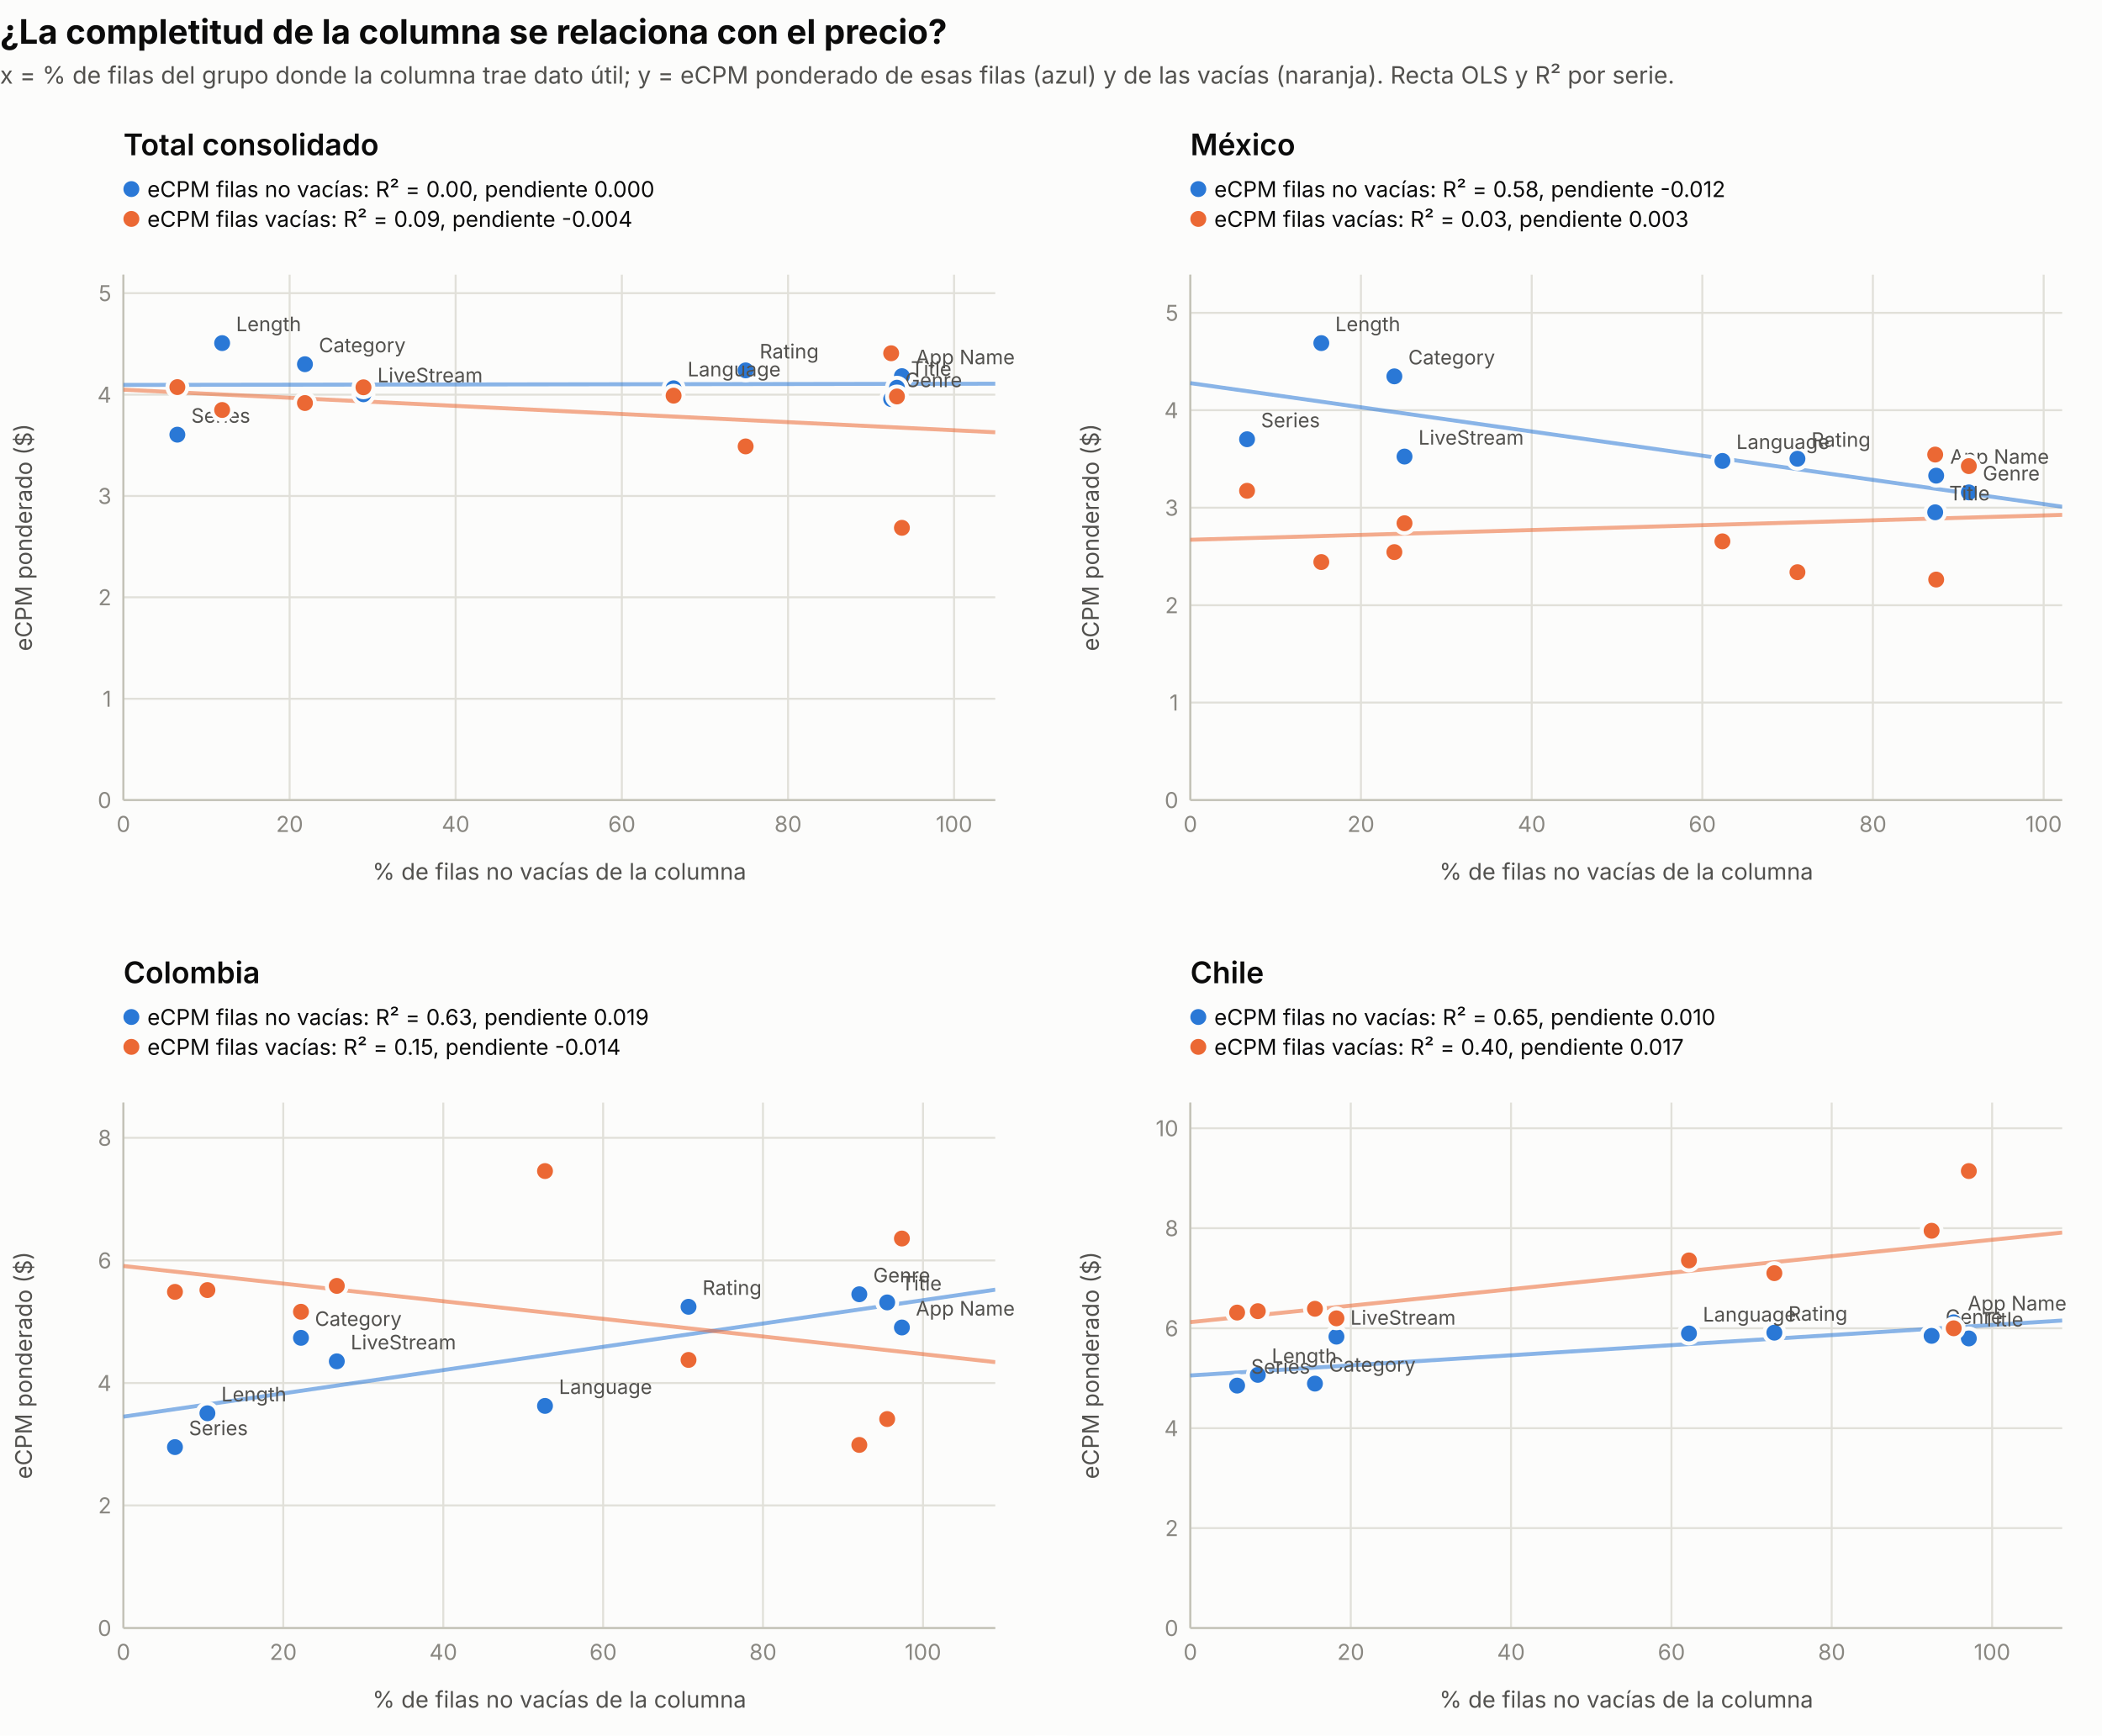
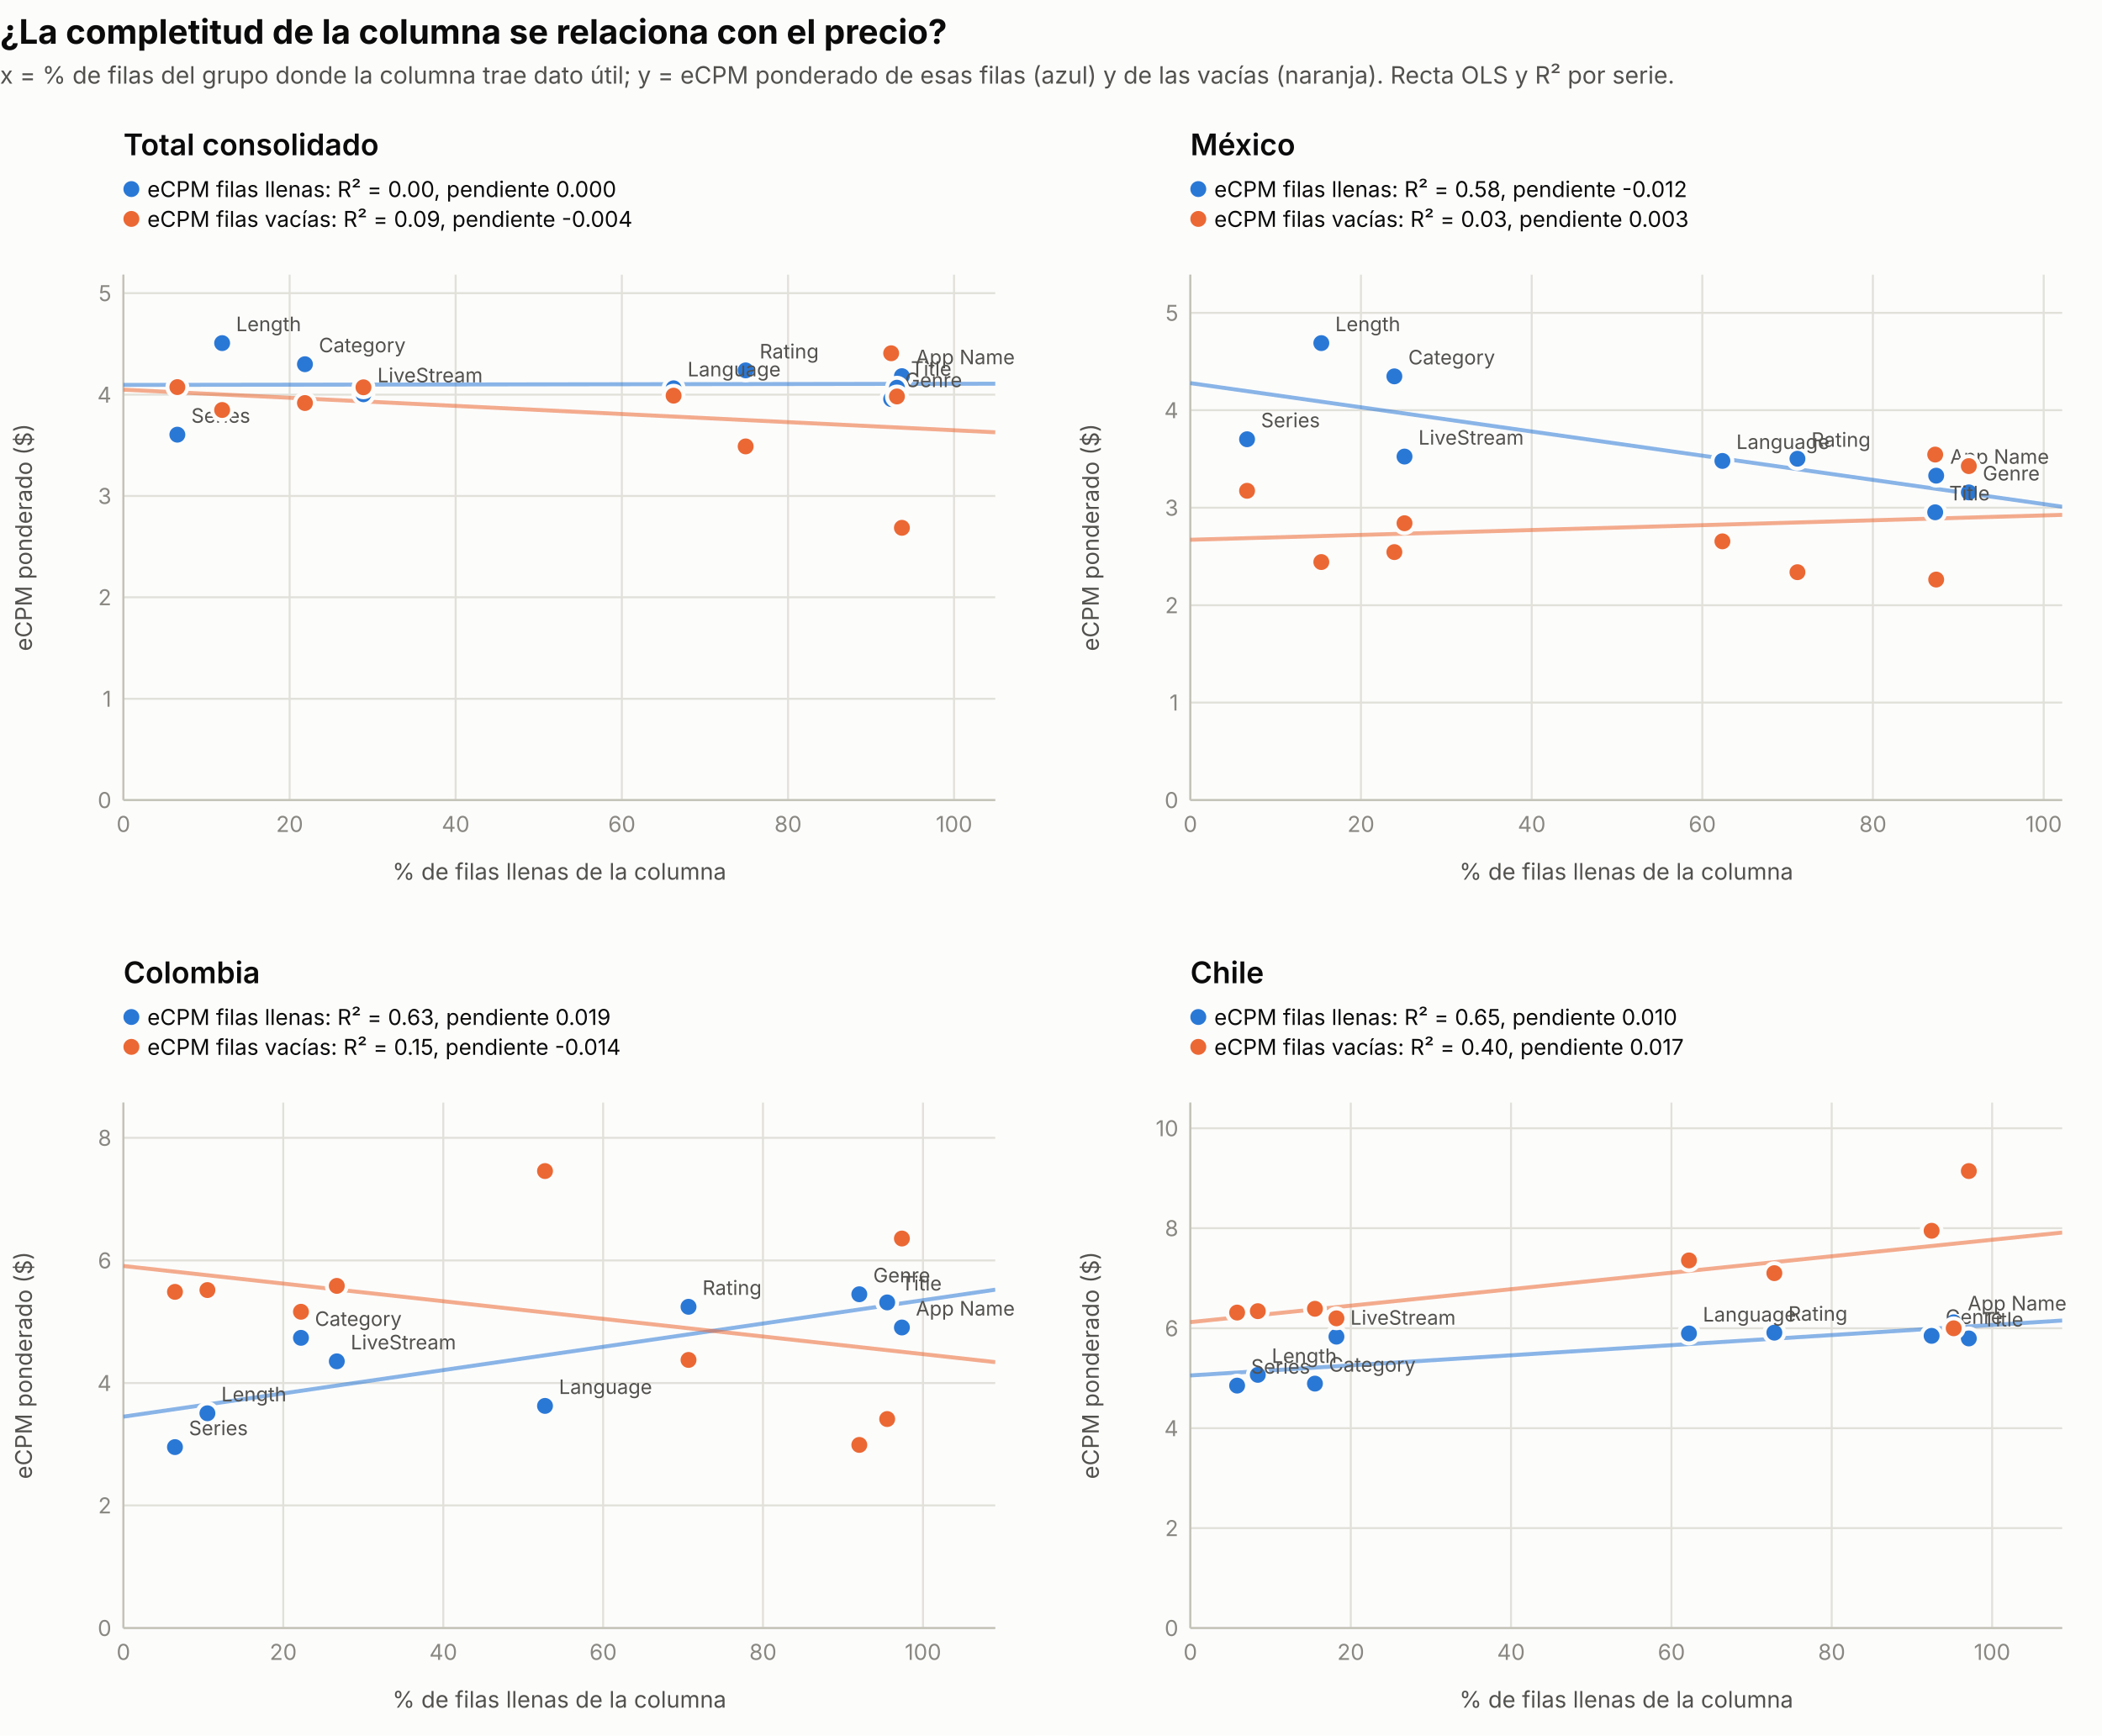
<svg xmlns="http://www.w3.org/2000/svg" width="1056" height="872" viewBox="0 0 1056 872" font-family="system-ui,-apple-system,Segoe UI,sans-serif">
  <rect width="1056" height="872" fill="#fcfcfb" />
  <text x="0" y="22" font-size="17" font-weight="700" fill="#0b0b0b">¿La completitud de la columna se relaciona con el precio?</text>
  <text x="0" y="42" font-size="12" fill="#52514e">x = % de filas del grupo donde la columna trae dato útil; y = eCPM ponderado de esas filas (azul) y de las vacías (naranja). Recta OLS y R² por serie.</text>
  <g transform="translate(0,56)">
    <rect x="0" y="0" width="520" height="400" fill="#fcfcfb" />
    <text x="62" y="22" font-size="15" font-weight="600" fill="#0b0b0b">Total consolidado</text>
    <line x1="62.0" y1="82" x2="62.0" y2="346" stroke="#e1e0d9" stroke-width="1" />
    <text x="62.0" y="362" font-size="11" text-anchor="middle" fill="#898781">0</text>
    <line x1="145.5" y1="82" x2="145.5" y2="346" stroke="#e1e0d9" stroke-width="1" />
    <text x="145.5" y="362" font-size="11" text-anchor="middle" fill="#898781">20</text>
    <line x1="228.9" y1="82" x2="228.9" y2="346" stroke="#e1e0d9" stroke-width="1" />
    <text x="228.9" y="362" font-size="11" text-anchor="middle" fill="#898781">40</text>
    <line x1="312.4" y1="82" x2="312.4" y2="346" stroke="#e1e0d9" stroke-width="1" />
    <text x="312.4" y="362" font-size="11" text-anchor="middle" fill="#898781">60</text>
    <line x1="395.9" y1="82" x2="395.9" y2="346" stroke="#e1e0d9" stroke-width="1" />
    <text x="395.9" y="362" font-size="11" text-anchor="middle" fill="#898781">80</text>
    <line x1="479.3" y1="82" x2="479.3" y2="346" stroke="#e1e0d9" stroke-width="1" />
    <text x="479.3" y="362" font-size="11" text-anchor="middle" fill="#898781">100</text>
    <line x1="62" y1="346.0" x2="500" y2="346.0" stroke="#e1e0d9" stroke-width="1" />
    <text x="56" y="350.0" font-size="11" text-anchor="end" fill="#898781">0</text>
    <line x1="62" y1="295.1" x2="500" y2="295.1" stroke="#e1e0d9" stroke-width="1" />
    <text x="56" y="299.1" font-size="11" text-anchor="end" fill="#898781">1</text>
    <line x1="62" y1="244.1" x2="500" y2="244.1" stroke="#e1e0d9" stroke-width="1" />
    <text x="56" y="248.1" font-size="11" text-anchor="end" fill="#898781">2</text>
    <line x1="62" y1="193.2" x2="500" y2="193.2" stroke="#e1e0d9" stroke-width="1" />
    <text x="56" y="197.2" font-size="11" text-anchor="end" fill="#898781">3</text>
    <line x1="62" y1="142.3" x2="500" y2="142.3" stroke="#e1e0d9" stroke-width="1" />
    <text x="56" y="146.3" font-size="11" text-anchor="end" fill="#898781">4</text>
    <line x1="62" y1="91.3" x2="500" y2="91.3" stroke="#e1e0d9" stroke-width="1" />
    <text x="56" y="95.3" font-size="11" text-anchor="end" fill="#898781">5</text>
    <line x1="62" y1="346" x2="500" y2="346" stroke="#c3c2b7" stroke-width="1" />
    <line x1="62" y1="82" x2="62" y2="346" stroke="#c3c2b7" stroke-width="1" />
-     <text x="281.0" y="386" font-size="11.5" text-anchor="middle" fill="#52514e">% de filas no vacías de la columna</text>
+     <text x="281.0" y="386" font-size="11.5" text-anchor="middle" fill="#52514e">% de filas llenas de la columna</text>
    <text transform="translate(16,214.0) rotate(-90)" font-size="11.5" text-anchor="middle" fill="#52514e">eCPM ponderado ($)</text>
    <clipPath id="clip0_0_5480">
      <rect x="62" y="82" width="438" height="264" />
    </clipPath>
    <line clip-path="url(#clip0_0_5480)" x1="62.0" y1="137.4" x2="500.0" y2="136.8" stroke="#2a78d6" stroke-width="2" stroke-opacity="0.55" />
    <line clip-path="url(#clip0_0_5480)" x1="62.0" y1="139.8" x2="500.0" y2="161.2" stroke="#eb6834" stroke-width="2" stroke-opacity="0.55" />
    <circle cx="453.1" cy="133.0" r="5" fill="#2a78d6" stroke="#fcfcfb" stroke-width="2" />
    <text x="460.1" y="127.0" font-size="10" fill="#52514e">App Name</text>
    <circle cx="447.7" cy="144.5" r="5" fill="#2a78d6" stroke="#fcfcfb" stroke-width="2" />
    <text x="454.7" y="138.5" font-size="10" fill="#52514e">Genre</text>
    <circle cx="450.6" cy="138.8" r="5" fill="#2a78d6" stroke="#fcfcfb" stroke-width="2" />
    <text x="457.6" y="132.8" font-size="10" fill="#52514e">Title</text>
    <circle cx="374.6" cy="130.1" r="5" fill="#2a78d6" stroke="#fcfcfb" stroke-width="2" />
    <text x="381.6" y="124.1" font-size="10" fill="#52514e">Rating</text>
    <circle cx="338.4" cy="139.1" r="5" fill="#2a78d6" stroke="#fcfcfb" stroke-width="2" />
    <text x="345.4" y="133.1" font-size="10" fill="#52514e">Language</text>
    <circle cx="182.6" cy="142.1" r="5" fill="#2a78d6" stroke="#fcfcfb" stroke-width="2" />
    <text x="189.6" y="136.1" font-size="10" fill="#52514e">LiveStream</text>
    <circle cx="153.2" cy="127.0" r="5" fill="#2a78d6" stroke="#fcfcfb" stroke-width="2" />
    <text x="160.2" y="121.0" font-size="10" fill="#52514e">Category</text>
    <circle cx="111.6" cy="116.4" r="5" fill="#2a78d6" stroke="#fcfcfb" stroke-width="2" />
    <text x="118.6" y="110.4" font-size="10" fill="#52514e">Length</text>
    <circle cx="89.1" cy="162.4" r="5" fill="#2a78d6" stroke="#fcfcfb" stroke-width="2" />
    <text x="96.1" y="156.4" font-size="10" fill="#52514e">Series</text>
    <circle cx="453.1" cy="209.2" r="5" fill="#eb6834" stroke="#fcfcfb" stroke-width="2" />
    <circle cx="447.7" cy="121.5" r="5" fill="#eb6834" stroke="#fcfcfb" stroke-width="2" />
    <circle cx="450.6" cy="143.2" r="5" fill="#eb6834" stroke="#fcfcfb" stroke-width="2" />
    <circle cx="374.6" cy="168.3" r="5" fill="#eb6834" stroke="#fcfcfb" stroke-width="2" />
    <circle cx="338.4" cy="142.8" r="5" fill="#eb6834" stroke="#fcfcfb" stroke-width="2" />
    <circle cx="182.6" cy="138.6" r="5" fill="#eb6834" stroke="#fcfcfb" stroke-width="2" />
    <circle cx="153.2" cy="146.5" r="5" fill="#eb6834" stroke="#fcfcfb" stroke-width="2" />
    <circle cx="111.6" cy="150.0" r="5" fill="#eb6834" stroke="#fcfcfb" stroke-width="2" />
    <circle cx="89.1" cy="138.5" r="5" fill="#eb6834" stroke="#fcfcfb" stroke-width="2" />
    <circle cx="66" cy="39" r="4" fill="#2a78d6" />
-     <text x="74" y="43" font-size="11" fill="#0b0b0b">eCPM filas no vacías: R² = 0.00, pendiente 0.000</text>
+     <text x="74" y="43" font-size="11" fill="#0b0b0b">eCPM filas llenas: R² = 0.00, pendiente 0.000</text>
    <circle cx="66" cy="54" r="4" fill="#eb6834" />
    <text x="74" y="58" font-size="11" fill="#0b0b0b">eCPM filas vacías: R² = 0.09, pendiente -0.004</text>
  </g>
  <g transform="translate(536,56)">
    <rect x="0" y="0" width="520" height="400" fill="#fcfcfb" />
    <text x="62" y="22" font-size="15" font-weight="600" fill="#0b0b0b">México</text>
    <line x1="62.0" y1="82" x2="62.0" y2="346" stroke="#e1e0d9" stroke-width="1" />
    <text x="62.0" y="362" font-size="11" text-anchor="middle" fill="#898781">0</text>
    <line x1="147.7" y1="82" x2="147.7" y2="346" stroke="#e1e0d9" stroke-width="1" />
    <text x="147.7" y="362" font-size="11" text-anchor="middle" fill="#898781">20</text>
    <line x1="233.5" y1="82" x2="233.5" y2="346" stroke="#e1e0d9" stroke-width="1" />
    <text x="233.5" y="362" font-size="11" text-anchor="middle" fill="#898781">40</text>
    <line x1="319.2" y1="82" x2="319.2" y2="346" stroke="#e1e0d9" stroke-width="1" />
    <text x="319.2" y="362" font-size="11" text-anchor="middle" fill="#898781">60</text>
    <line x1="404.9" y1="82" x2="404.9" y2="346" stroke="#e1e0d9" stroke-width="1" />
    <text x="404.9" y="362" font-size="11" text-anchor="middle" fill="#898781">80</text>
    <line x1="490.7" y1="82" x2="490.7" y2="346" stroke="#e1e0d9" stroke-width="1" />
    <text x="490.7" y="362" font-size="11" text-anchor="middle" fill="#898781">100</text>
    <line x1="62" y1="346.0" x2="500" y2="346.0" stroke="#e1e0d9" stroke-width="1" />
    <text x="56" y="350.0" font-size="11" text-anchor="end" fill="#898781">0</text>
    <line x1="62" y1="297.0" x2="500" y2="297.0" stroke="#e1e0d9" stroke-width="1" />
    <text x="56" y="301.0" font-size="11" text-anchor="end" fill="#898781">1</text>
    <line x1="62" y1="248.1" x2="500" y2="248.1" stroke="#e1e0d9" stroke-width="1" />
    <text x="56" y="252.1" font-size="11" text-anchor="end" fill="#898781">2</text>
    <line x1="62" y1="199.1" x2="500" y2="199.1" stroke="#e1e0d9" stroke-width="1" />
    <text x="56" y="203.1" font-size="11" text-anchor="end" fill="#898781">3</text>
    <line x1="62" y1="150.1" x2="500" y2="150.1" stroke="#e1e0d9" stroke-width="1" />
    <text x="56" y="154.1" font-size="11" text-anchor="end" fill="#898781">4</text>
    <line x1="62" y1="101.2" x2="500" y2="101.2" stroke="#e1e0d9" stroke-width="1" />
    <text x="56" y="105.2" font-size="11" text-anchor="end" fill="#898781">5</text>
    <line x1="62" y1="346" x2="500" y2="346" stroke="#c3c2b7" stroke-width="1" />
    <line x1="62" y1="82" x2="62" y2="346" stroke="#c3c2b7" stroke-width="1" />
-     <text x="281.0" y="386" font-size="11.5" text-anchor="middle" fill="#52514e">% de filas no vacías de la columna</text>
+     <text x="281.0" y="386" font-size="11.5" text-anchor="middle" fill="#52514e">% de filas llenas de la columna</text>
    <text transform="translate(16,214.0) rotate(-90)" font-size="11.5" text-anchor="middle" fill="#52514e">eCPM ponderado ($)</text>
    <clipPath id="clip0_0_9833">
      <rect x="62" y="82" width="438" height="264" />
    </clipPath>
    <line clip-path="url(#clip0_0_9833)" x1="62.0" y1="136.5" x2="500.0" y2="198.6" stroke="#2a78d6" stroke-width="2" stroke-opacity="0.55" />
    <line clip-path="url(#clip0_0_9833)" x1="62.0" y1="215.2" x2="500.0" y2="202.7" stroke="#eb6834" stroke-width="2" stroke-opacity="0.55" />
    <circle cx="436.7" cy="183.0" r="5" fill="#2a78d6" stroke="#fcfcfb" stroke-width="2" />
    <text x="443.7" y="177.0" font-size="10" fill="#52514e">App Name</text>
    <circle cx="453.1" cy="191.4" r="5" fill="#2a78d6" stroke="#fcfcfb" stroke-width="2" />
    <text x="460.1" y="185.4" font-size="10" fill="#52514e">Genre</text>
    <circle cx="436.2" cy="201.4" r="5" fill="#2a78d6" stroke="#fcfcfb" stroke-width="2" />
    <text x="443.2" y="195.4" font-size="10" fill="#52514e">Title</text>
    <circle cx="367.0" cy="174.5" r="5" fill="#2a78d6" stroke="#fcfcfb" stroke-width="2" />
    <text x="374.0" y="168.5" font-size="10" fill="#52514e">Rating</text>
    <circle cx="329.3" cy="175.6" r="5" fill="#2a78d6" stroke="#fcfcfb" stroke-width="2" />
    <text x="336.3" y="169.6" font-size="10" fill="#52514e">Language</text>
    <circle cx="169.6" cy="173.4" r="5" fill="#2a78d6" stroke="#fcfcfb" stroke-width="2" />
    <text x="176.6" y="167.4" font-size="10" fill="#52514e">LiveStream</text>
    <circle cx="164.5" cy="133.1" r="5" fill="#2a78d6" stroke="#fcfcfb" stroke-width="2" />
    <text x="171.5" y="127.1" font-size="10" fill="#52514e">Category</text>
    <circle cx="127.8" cy="116.4" r="5" fill="#2a78d6" stroke="#fcfcfb" stroke-width="2" />
    <text x="134.8" y="110.4" font-size="10" fill="#52514e">Length</text>
    <circle cx="90.5" cy="164.7" r="5" fill="#2a78d6" stroke="#fcfcfb" stroke-width="2" />
    <text x="97.5" y="158.7" font-size="10" fill="#52514e">Series</text>
    <circle cx="436.7" cy="235.2" r="5" fill="#eb6834" stroke="#fcfcfb" stroke-width="2" />
    <circle cx="453.1" cy="178.2" r="5" fill="#eb6834" stroke="#fcfcfb" stroke-width="2" />
    <circle cx="436.2" cy="172.4" r="5" fill="#eb6834" stroke="#fcfcfb" stroke-width="2" />
    <circle cx="367.0" cy="231.5" r="5" fill="#eb6834" stroke="#fcfcfb" stroke-width="2" />
    <circle cx="329.3" cy="216.0" r="5" fill="#eb6834" stroke="#fcfcfb" stroke-width="2" />
    <circle cx="169.6" cy="206.9" r="5" fill="#eb6834" stroke="#fcfcfb" stroke-width="2" />
    <circle cx="164.5" cy="221.4" r="5" fill="#eb6834" stroke="#fcfcfb" stroke-width="2" />
    <circle cx="127.8" cy="226.4" r="5" fill="#eb6834" stroke="#fcfcfb" stroke-width="2" />
    <circle cx="90.5" cy="190.6" r="5" fill="#eb6834" stroke="#fcfcfb" stroke-width="2" />
    <circle cx="66" cy="39" r="4" fill="#2a78d6" />
-     <text x="74" y="43" font-size="11" fill="#0b0b0b">eCPM filas no vacías: R² = 0.58, pendiente -0.012</text>
+     <text x="74" y="43" font-size="11" fill="#0b0b0b">eCPM filas llenas: R² = 0.58, pendiente -0.012</text>
    <circle cx="66" cy="54" r="4" fill="#eb6834" />
    <text x="74" y="58" font-size="11" fill="#0b0b0b">eCPM filas vacías: R² = 0.03, pendiente 0.003</text>
  </g>
  <g transform="translate(0,472)">
    <rect x="0" y="0" width="520" height="400" fill="#fcfcfb" />
    <text x="62" y="22" font-size="15" font-weight="600" fill="#0b0b0b">Colombia</text>
    <line x1="62.0" y1="82" x2="62.0" y2="346" stroke="#e1e0d9" stroke-width="1" />
    <text x="62.0" y="362" font-size="11" text-anchor="middle" fill="#898781">0</text>
    <line x1="142.3" y1="82" x2="142.3" y2="346" stroke="#e1e0d9" stroke-width="1" />
    <text x="142.3" y="362" font-size="11" text-anchor="middle" fill="#898781">20</text>
    <line x1="222.7" y1="82" x2="222.7" y2="346" stroke="#e1e0d9" stroke-width="1" />
    <text x="222.7" y="362" font-size="11" text-anchor="middle" fill="#898781">40</text>
    <line x1="303.0" y1="82" x2="303.0" y2="346" stroke="#e1e0d9" stroke-width="1" />
    <text x="303.0" y="362" font-size="11" text-anchor="middle" fill="#898781">60</text>
    <line x1="383.3" y1="82" x2="383.3" y2="346" stroke="#e1e0d9" stroke-width="1" />
    <text x="383.3" y="362" font-size="11" text-anchor="middle" fill="#898781">80</text>
    <line x1="463.7" y1="82" x2="463.7" y2="346" stroke="#e1e0d9" stroke-width="1" />
    <text x="463.7" y="362" font-size="11" text-anchor="middle" fill="#898781">100</text>
    <line x1="62" y1="346.0" x2="500" y2="346.0" stroke="#e1e0d9" stroke-width="1" />
    <text x="56" y="350.0" font-size="11" text-anchor="end" fill="#898781">0</text>
    <line x1="62" y1="284.4" x2="500" y2="284.4" stroke="#e1e0d9" stroke-width="1" />
    <text x="56" y="288.4" font-size="11" text-anchor="end" fill="#898781">2</text>
    <line x1="62" y1="222.9" x2="500" y2="222.9" stroke="#e1e0d9" stroke-width="1" />
    <text x="56" y="226.9" font-size="11" text-anchor="end" fill="#898781">4</text>
    <line x1="62" y1="161.3" x2="500" y2="161.3" stroke="#e1e0d9" stroke-width="1" />
    <text x="56" y="165.3" font-size="11" text-anchor="end" fill="#898781">6</text>
    <line x1="62" y1="99.7" x2="500" y2="99.7" stroke="#e1e0d9" stroke-width="1" />
    <text x="56" y="103.7" font-size="11" text-anchor="end" fill="#898781">8</text>
    <line x1="62" y1="346" x2="500" y2="346" stroke="#c3c2b7" stroke-width="1" />
    <line x1="62" y1="82" x2="62" y2="346" stroke="#c3c2b7" stroke-width="1" />
-     <text x="281.0" y="386" font-size="11.5" text-anchor="middle" fill="#52514e">% de filas no vacías de la columna</text>
+     <text x="281.0" y="386" font-size="11.5" text-anchor="middle" fill="#52514e">% de filas llenas de la columna</text>
    <text transform="translate(16,214.0) rotate(-90)" font-size="11.5" text-anchor="middle" fill="#52514e">eCPM ponderado ($)</text>
    <clipPath id="clip0_0_509">
      <rect x="62" y="82" width="438" height="264" />
    </clipPath>
    <line clip-path="url(#clip0_0_509)" x1="62.0" y1="239.8" x2="500.0" y2="176.0" stroke="#2a78d6" stroke-width="2" stroke-opacity="0.55" />
    <line clip-path="url(#clip0_0_509)" x1="62.0" y1="164.1" x2="500.0" y2="212.4" stroke="#eb6834" stroke-width="2" stroke-opacity="0.55" />
    <circle cx="453.1" cy="195.0" r="5" fill="#2a78d6" stroke="#fcfcfb" stroke-width="2" />
    <text x="460.1" y="189.0" font-size="10" fill="#52514e">App Name</text>
    <circle cx="431.7" cy="178.3" r="5" fill="#2a78d6" stroke="#fcfcfb" stroke-width="2" />
    <text x="438.7" y="172.3" font-size="10" fill="#52514e">Genre</text>
    <circle cx="445.7" cy="182.4" r="5" fill="#2a78d6" stroke="#fcfcfb" stroke-width="2" />
    <text x="452.7" y="176.4" font-size="10" fill="#52514e">Title</text>
    <circle cx="345.9" cy="184.6" r="5" fill="#2a78d6" stroke="#fcfcfb" stroke-width="2" />
    <text x="352.9" y="178.6" font-size="10" fill="#52514e">Rating</text>
    <circle cx="273.8" cy="234.4" r="5" fill="#2a78d6" stroke="#fcfcfb" stroke-width="2" />
    <text x="280.8" y="228.4" font-size="10" fill="#52514e">Language</text>
    <circle cx="169.2" cy="212.0" r="5" fill="#2a78d6" stroke="#fcfcfb" stroke-width="2" />
    <text x="176.2" y="206.0" font-size="10" fill="#52514e">LiveStream</text>
    <circle cx="151.2" cy="200.2" r="5" fill="#2a78d6" stroke="#fcfcfb" stroke-width="2" />
    <text x="158.2" y="194.2" font-size="10" fill="#52514e">Category</text>
    <circle cx="104.2" cy="238.1" r="5" fill="#2a78d6" stroke="#fcfcfb" stroke-width="2" />
    <text x="111.2" y="232.1" font-size="10" fill="#52514e">Length</text>
    <circle cx="87.9" cy="255.1" r="5" fill="#2a78d6" stroke="#fcfcfb" stroke-width="2" />
    <text x="94.9" y="249.1" font-size="10" fill="#52514e">Series</text>
    <circle cx="453.1" cy="150.3" r="5" fill="#eb6834" stroke="#fcfcfb" stroke-width="2" />
    <circle cx="431.7" cy="254.0" r="5" fill="#eb6834" stroke="#fcfcfb" stroke-width="2" />
    <circle cx="445.7" cy="241.0" r="5" fill="#eb6834" stroke="#fcfcfb" stroke-width="2" />
    <circle cx="345.9" cy="211.3" r="5" fill="#eb6834" stroke="#fcfcfb" stroke-width="2" />
    <circle cx="273.8" cy="116.4" r="5" fill="#eb6834" stroke="#fcfcfb" stroke-width="2" />
    <circle cx="169.2" cy="174.1" r="5" fill="#eb6834" stroke="#fcfcfb" stroke-width="2" />
    <circle cx="151.2" cy="187.1" r="5" fill="#eb6834" stroke="#fcfcfb" stroke-width="2" />
    <circle cx="104.2" cy="176.2" r="5" fill="#eb6834" stroke="#fcfcfb" stroke-width="2" />
    <circle cx="87.9" cy="177.1" r="5" fill="#eb6834" stroke="#fcfcfb" stroke-width="2" />
    <circle cx="66" cy="39" r="4" fill="#2a78d6" />
-     <text x="74" y="43" font-size="11" fill="#0b0b0b">eCPM filas no vacías: R² = 0.63, pendiente 0.019</text>
+     <text x="74" y="43" font-size="11" fill="#0b0b0b">eCPM filas llenas: R² = 0.63, pendiente 0.019</text>
    <circle cx="66" cy="54" r="4" fill="#eb6834" />
    <text x="74" y="58" font-size="11" fill="#0b0b0b">eCPM filas vacías: R² = 0.15, pendiente -0.014</text>
  </g>
  <g transform="translate(536,472)">
    <rect x="0" y="0" width="520" height="400" fill="#fcfcfb" />
    <text x="62" y="22" font-size="15" font-weight="600" fill="#0b0b0b">Chile</text>
    <line x1="62.0" y1="82" x2="62.0" y2="346" stroke="#e1e0d9" stroke-width="1" />
    <text x="62.0" y="362" font-size="11" text-anchor="middle" fill="#898781">0</text>
    <line x1="142.6" y1="82" x2="142.6" y2="346" stroke="#e1e0d9" stroke-width="1" />
    <text x="142.6" y="362" font-size="11" text-anchor="middle" fill="#898781">20</text>
    <line x1="223.1" y1="82" x2="223.1" y2="346" stroke="#e1e0d9" stroke-width="1" />
    <text x="223.1" y="362" font-size="11" text-anchor="middle" fill="#898781">40</text>
    <line x1="303.7" y1="82" x2="303.7" y2="346" stroke="#e1e0d9" stroke-width="1" />
    <text x="303.7" y="362" font-size="11" text-anchor="middle" fill="#898781">60</text>
    <line x1="384.2" y1="82" x2="384.2" y2="346" stroke="#e1e0d9" stroke-width="1" />
    <text x="384.2" y="362" font-size="11" text-anchor="middle" fill="#898781">80</text>
    <line x1="464.8" y1="82" x2="464.8" y2="346" stroke="#e1e0d9" stroke-width="1" />
    <text x="464.8" y="362" font-size="11" text-anchor="middle" fill="#898781">100</text>
    <line x1="62" y1="346.0" x2="500" y2="346.0" stroke="#e1e0d9" stroke-width="1" />
    <text x="56" y="350.0" font-size="11" text-anchor="end" fill="#898781">0</text>
    <line x1="62" y1="295.8" x2="500" y2="295.8" stroke="#e1e0d9" stroke-width="1" />
    <text x="56" y="299.8" font-size="11" text-anchor="end" fill="#898781">2</text>
    <line x1="62" y1="245.6" x2="500" y2="245.6" stroke="#e1e0d9" stroke-width="1" />
    <text x="56" y="249.6" font-size="11" text-anchor="end" fill="#898781">4</text>
    <line x1="62" y1="195.4" x2="500" y2="195.4" stroke="#e1e0d9" stroke-width="1" />
    <text x="56" y="199.4" font-size="11" text-anchor="end" fill="#898781">6</text>
    <line x1="62" y1="145.1" x2="500" y2="145.1" stroke="#e1e0d9" stroke-width="1" />
    <text x="56" y="149.1" font-size="11" text-anchor="end" fill="#898781">8</text>
    <line x1="62" y1="94.9" x2="500" y2="94.9" stroke="#e1e0d9" stroke-width="1" />
    <text x="56" y="98.9" font-size="11" text-anchor="end" fill="#898781">10</text>
    <line x1="62" y1="346" x2="500" y2="346" stroke="#c3c2b7" stroke-width="1" />
    <line x1="62" y1="82" x2="62" y2="346" stroke="#c3c2b7" stroke-width="1" />
-     <text x="281.0" y="386" font-size="11.5" text-anchor="middle" fill="#52514e">% de filas no vacías de la columna</text>
+     <text x="281.0" y="386" font-size="11.5" text-anchor="middle" fill="#52514e">% de filas llenas de la columna</text>
    <text transform="translate(16,214.0) rotate(-90)" font-size="11.5" text-anchor="middle" fill="#52514e">eCPM ponderado ($)</text>
    <clipPath id="clip0_0_69">
      <rect x="62" y="82" width="438" height="264" />
    </clipPath>
    <line clip-path="url(#clip0_0_69)" x1="62.0" y1="219.1" x2="500.0" y2="191.5" stroke="#2a78d6" stroke-width="2" stroke-opacity="0.55" />
    <line clip-path="url(#clip0_0_69)" x1="62.0" y1="192.3" x2="500.0" y2="147.3" stroke="#eb6834" stroke-width="2" stroke-opacity="0.55" />
    <circle cx="445.5" cy="192.4" r="5" fill="#2a78d6" stroke="#fcfcfb" stroke-width="2" />
    <text x="452.5" y="186.4" font-size="10" fill="#52514e">App Name</text>
    <circle cx="434.4" cy="199.2" r="5" fill="#2a78d6" stroke="#fcfcfb" stroke-width="2" />
    <text x="441.4" y="193.2" font-size="10" fill="#52514e">Genre</text>
    <circle cx="453.1" cy="200.5" r="5" fill="#2a78d6" stroke="#fcfcfb" stroke-width="2" />
    <text x="460.1" y="194.5" font-size="10" fill="#52514e">Title</text>
    <circle cx="355.4" cy="197.6" r="5" fill="#2a78d6" stroke="#fcfcfb" stroke-width="2" />
    <text x="362.4" y="191.6" font-size="10" fill="#52514e">Rating</text>
    <circle cx="312.5" cy="198.0" r="5" fill="#2a78d6" stroke="#fcfcfb" stroke-width="2" />
    <text x="319.5" y="192.0" font-size="10" fill="#52514e">Language</text>
    <circle cx="135.4" cy="199.6" r="5" fill="#2a78d6" stroke="#fcfcfb" stroke-width="2" />
    <text x="142.4" y="193.6" font-size="10" fill="#52514e">LiveStream</text>
    <circle cx="124.6" cy="223.2" r="5" fill="#2a78d6" stroke="#fcfcfb" stroke-width="2" />
    <text x="131.6" y="217.2" font-size="10" fill="#52514e">Category</text>
    <circle cx="95.9" cy="218.8" r="5" fill="#2a78d6" stroke="#fcfcfb" stroke-width="2" />
    <text x="102.9" y="212.8" font-size="10" fill="#52514e">Length</text>
    <circle cx="85.5" cy="224.2" r="5" fill="#2a78d6" stroke="#fcfcfb" stroke-width="2" />
    <text x="92.5" y="218.2" font-size="10" fill="#52514e">Series</text>
    <circle cx="445.5" cy="195.4" r="5" fill="#eb6834" stroke="#fcfcfb" stroke-width="2" />
    <circle cx="434.4" cy="146.4" r="5" fill="#eb6834" stroke="#fcfcfb" stroke-width="2" />
    <circle cx="453.1" cy="116.4" r="5" fill="#eb6834" stroke="#fcfcfb" stroke-width="2" />
    <circle cx="355.4" cy="167.7" r="5" fill="#eb6834" stroke="#fcfcfb" stroke-width="2" />
    <circle cx="312.5" cy="161.3" r="5" fill="#eb6834" stroke="#fcfcfb" stroke-width="2" />
    <circle cx="135.4" cy="190.4" r="5" fill="#eb6834" stroke="#fcfcfb" stroke-width="2" />
    <circle cx="124.6" cy="185.6" r="5" fill="#eb6834" stroke="#fcfcfb" stroke-width="2" />
    <circle cx="95.9" cy="186.8" r="5" fill="#eb6834" stroke="#fcfcfb" stroke-width="2" />
    <circle cx="85.5" cy="187.5" r="5" fill="#eb6834" stroke="#fcfcfb" stroke-width="2" />
    <circle cx="66" cy="39" r="4" fill="#2a78d6" />
-     <text x="74" y="43" font-size="11" fill="#0b0b0b">eCPM filas no vacías: R² = 0.65, pendiente 0.010</text>
+     <text x="74" y="43" font-size="11" fill="#0b0b0b">eCPM filas llenas: R² = 0.65, pendiente 0.010</text>
    <circle cx="66" cy="54" r="4" fill="#eb6834" />
    <text x="74" y="58" font-size="11" fill="#0b0b0b">eCPM filas vacías: R² = 0.40, pendiente 0.017</text>
  </g>
</svg>
